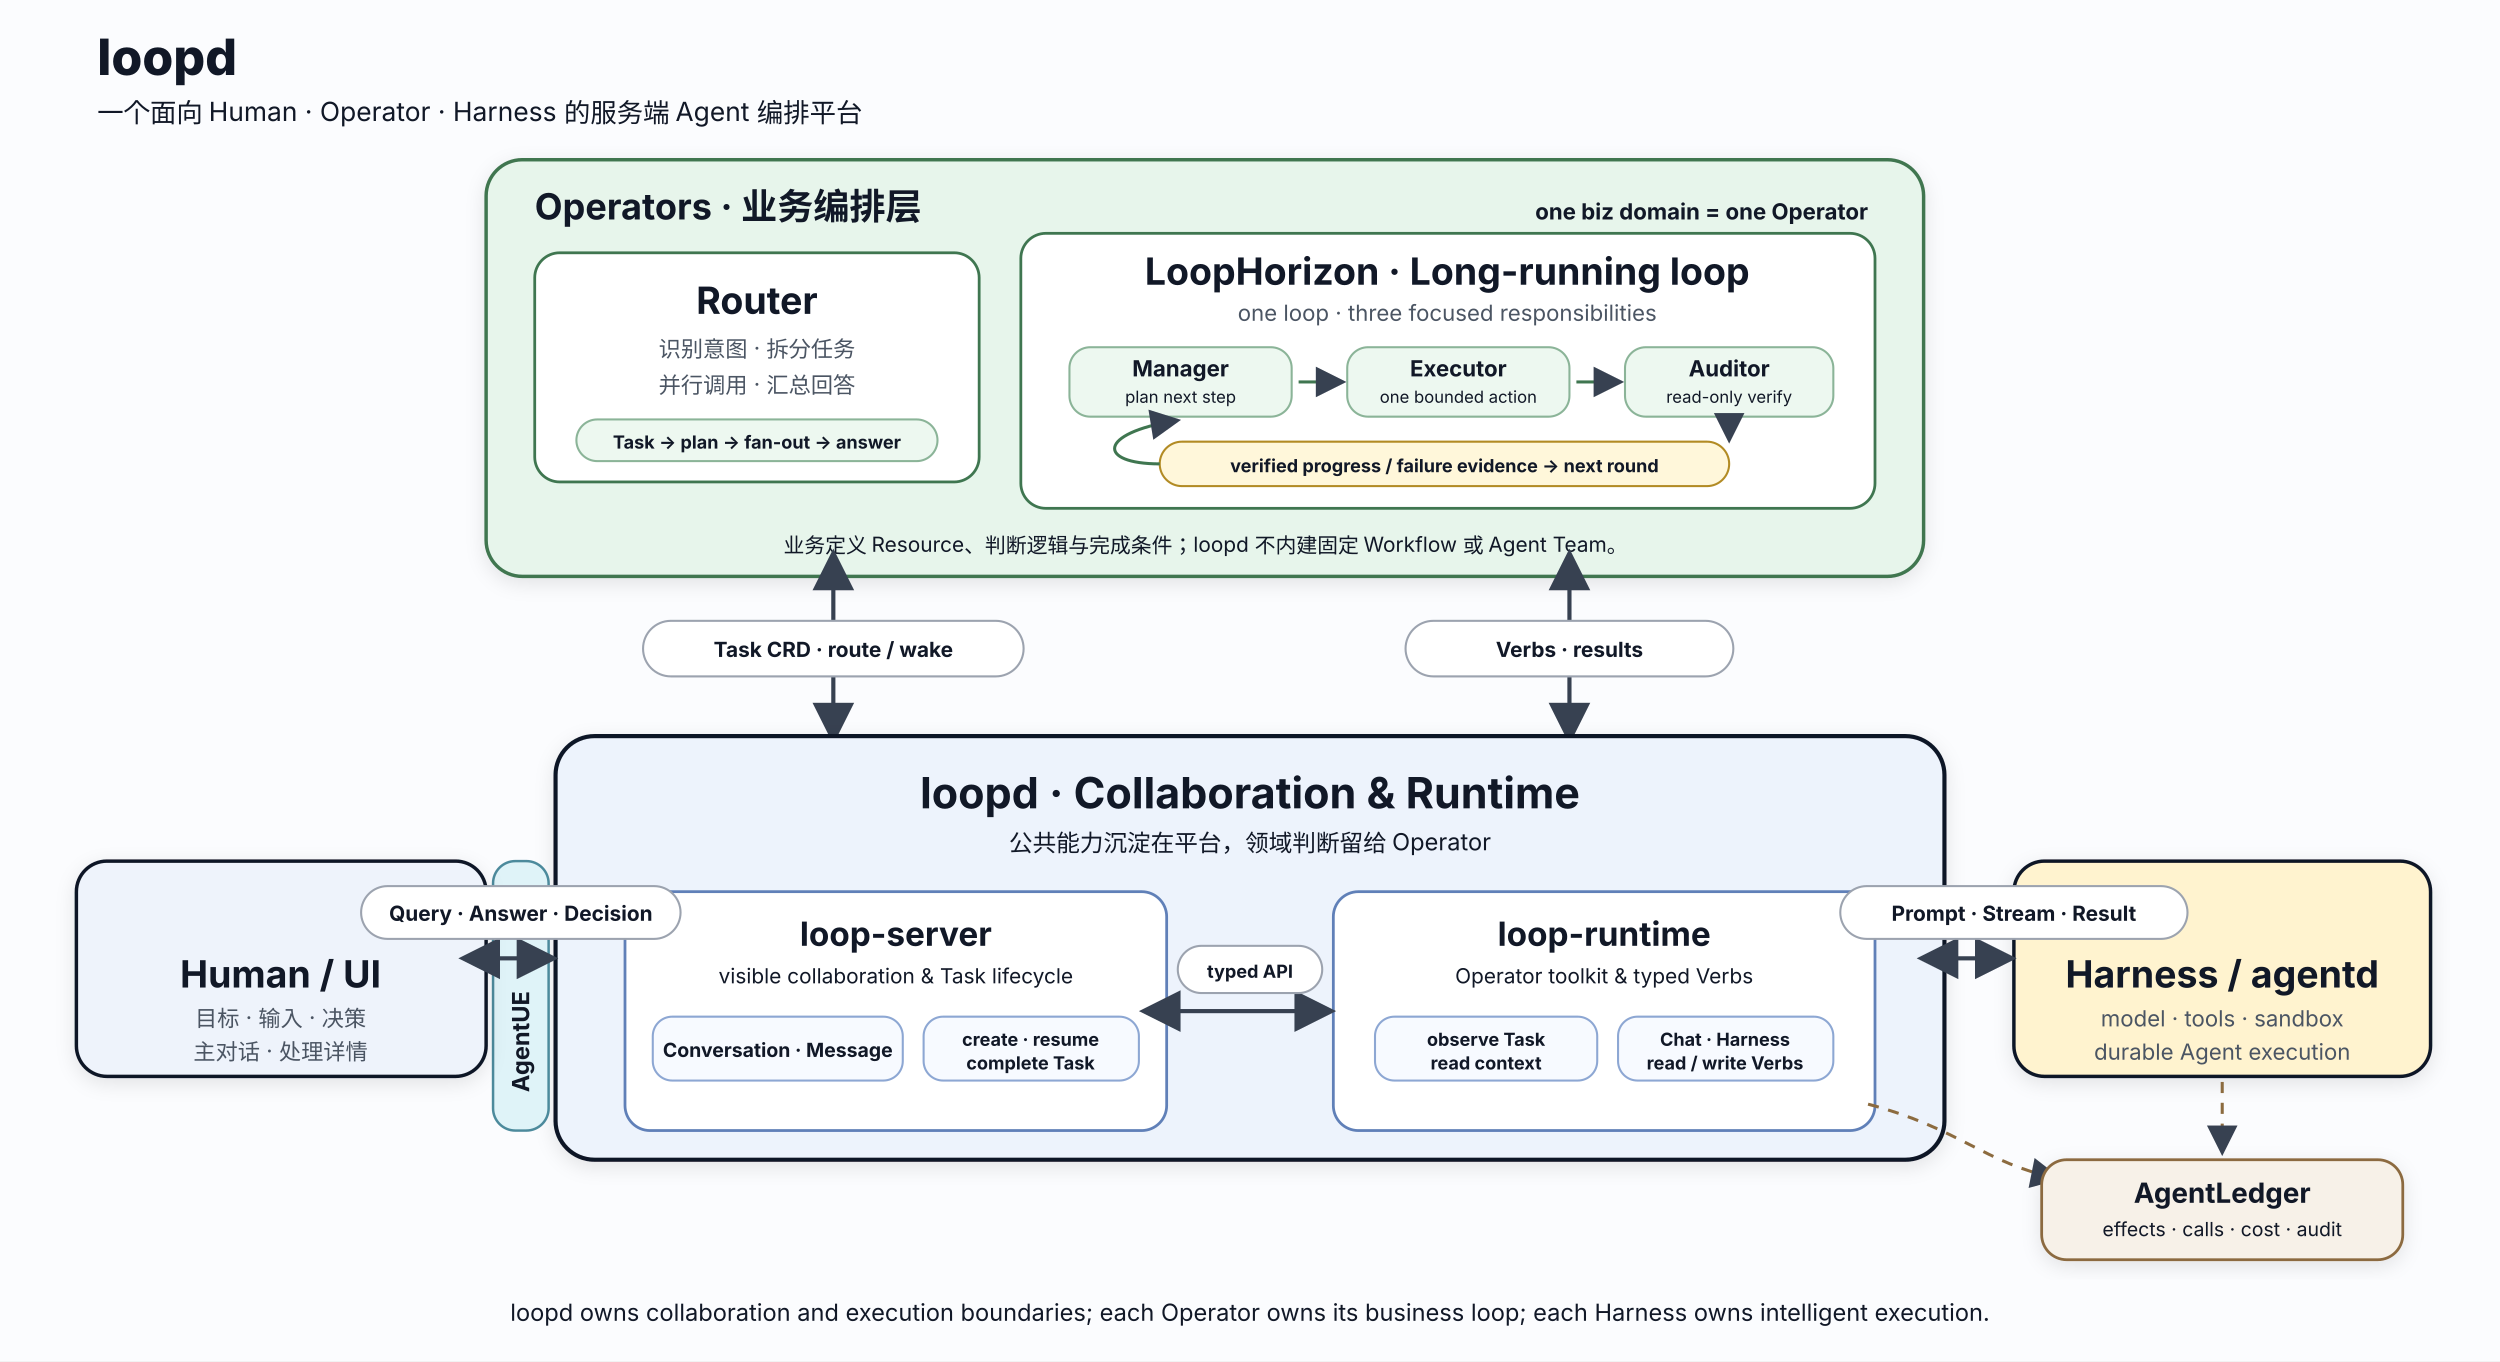
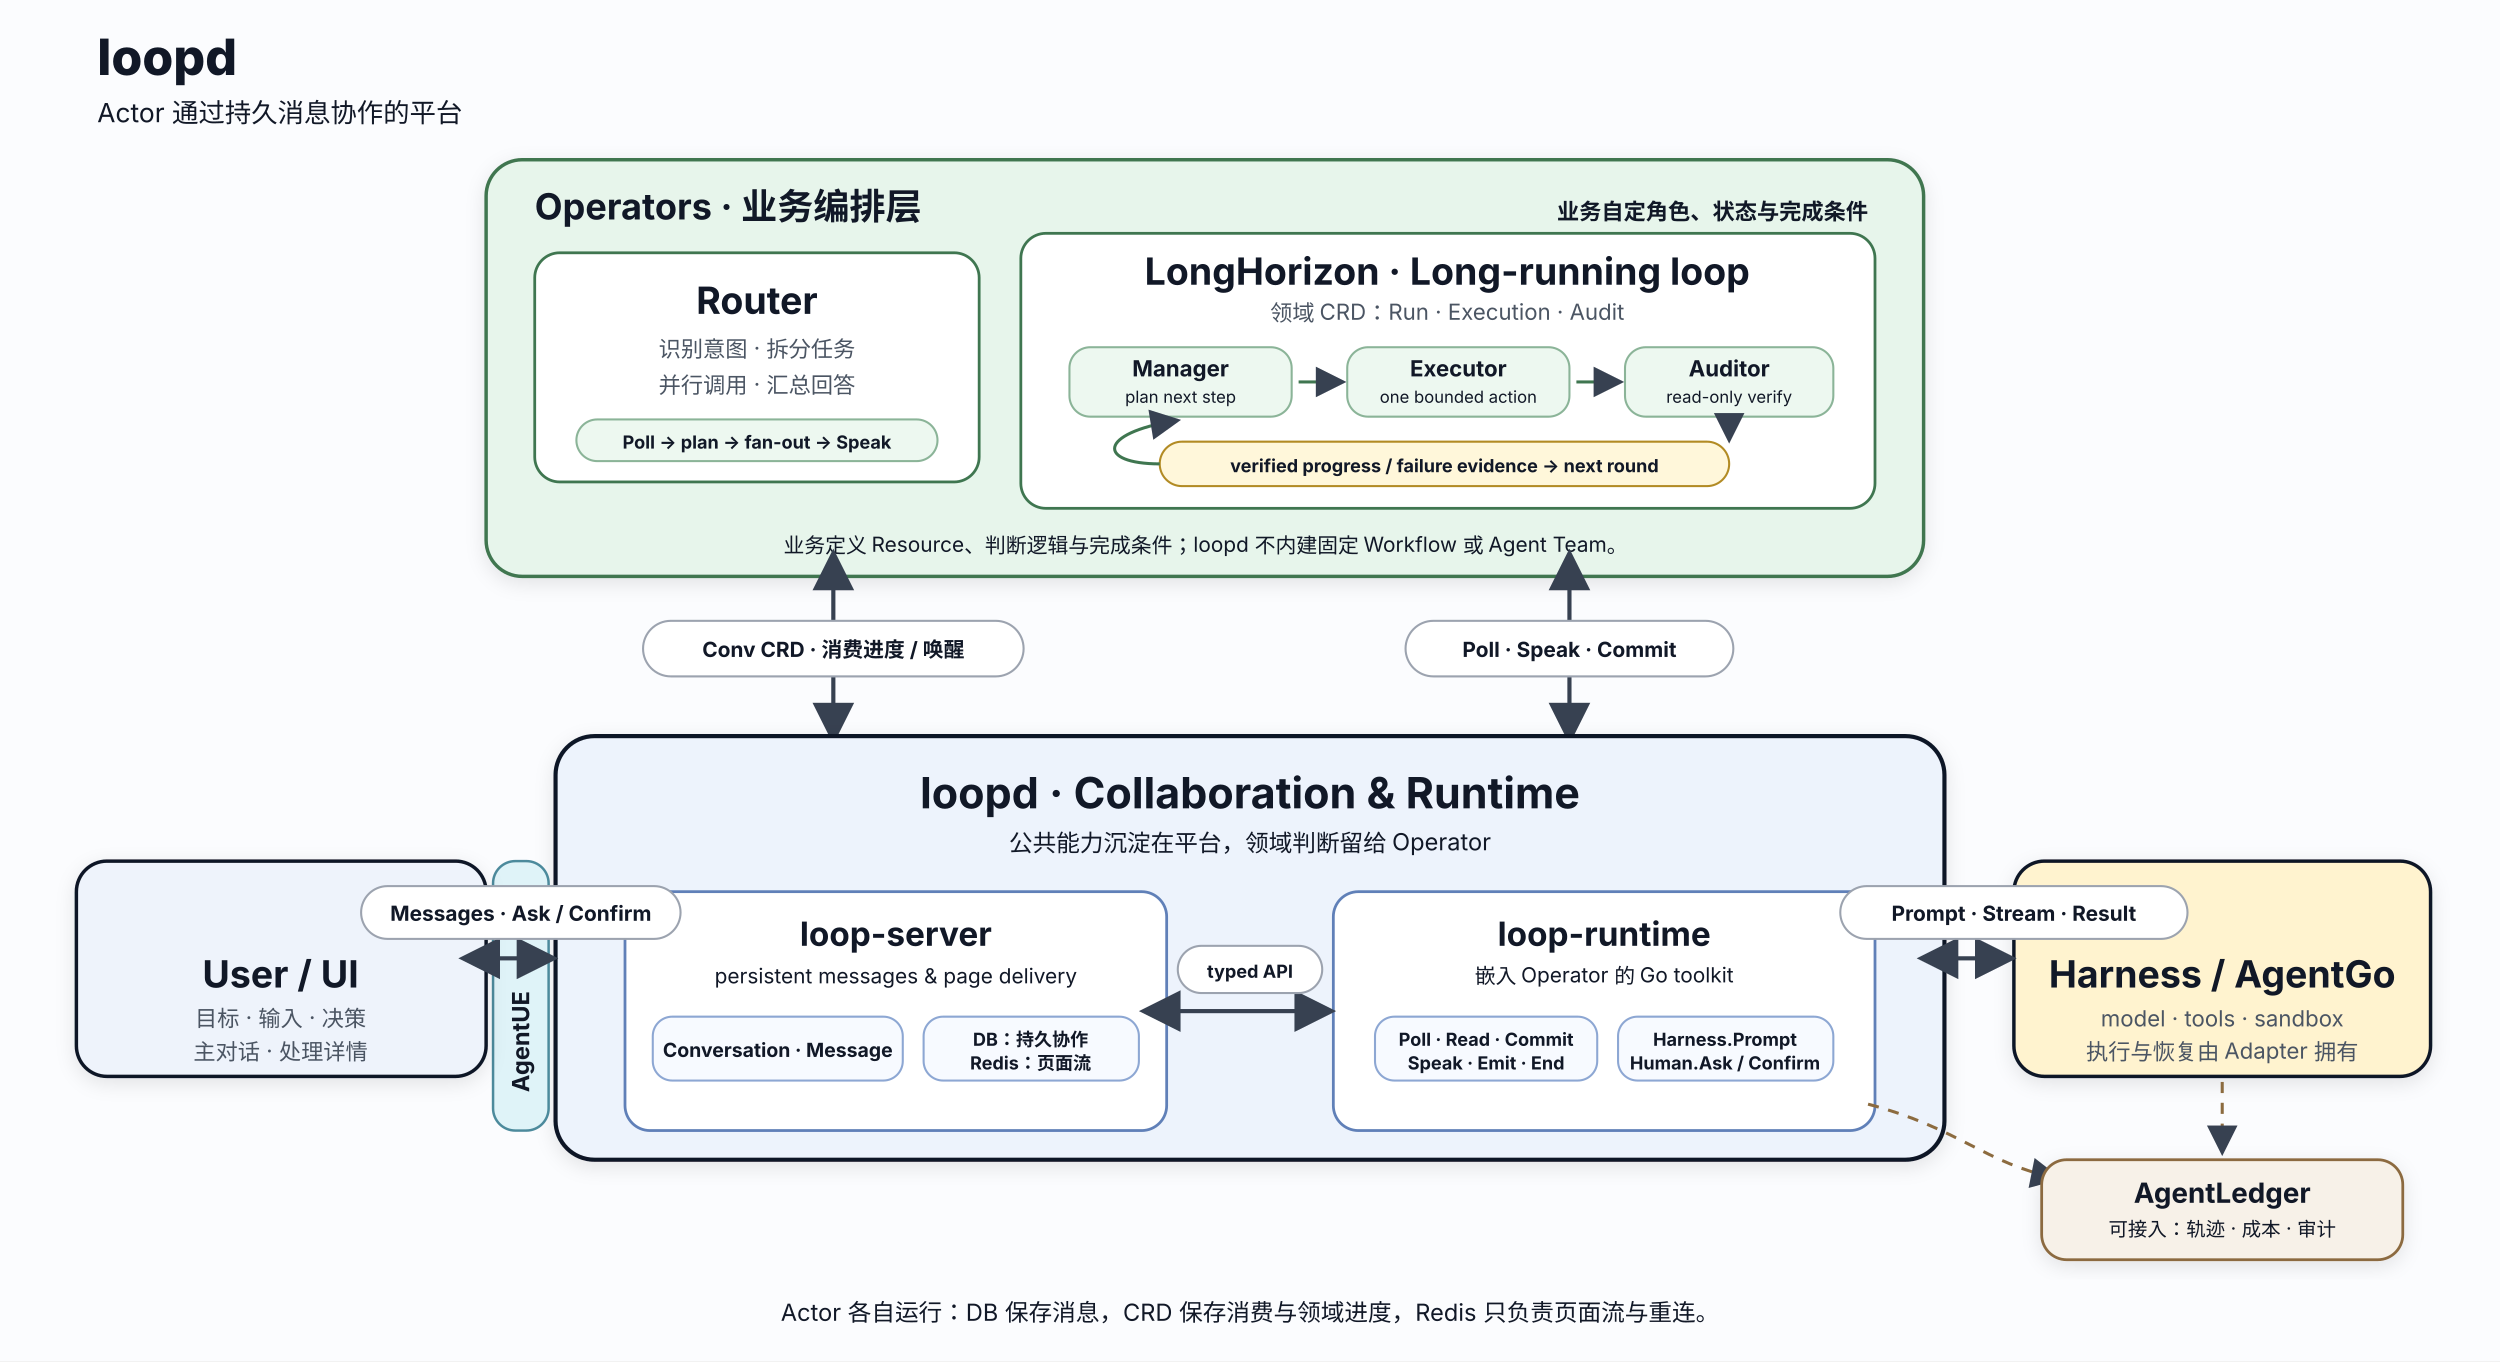
<svg xmlns="http://www.w3.org/2000/svg" width="1800" height="980" viewBox="0 0 1800 980" role="img" aria-labelledby="title desc">
  <defs>
    <filter id="shadow" x="-20%" y="-20%" width="140%" height="140%">
      <feDropShadow dx="0" dy="4" stdDeviation="7" flood-color="#111827" flood-opacity="0.10" />
    </filter>
    <marker id="arrow" markerWidth="10" markerHeight="10" refX="8" refY="5" orient="auto" markerUnits="strokeWidth">
      <path d="M 0 0 L 10 5 L 0 10 z" fill="#374151" />
    </marker>
    <marker id="arrow-start" markerWidth="10" markerHeight="10" refX="2" refY="5" orient="auto-start-reverse" markerUnits="strokeWidth">
      <path d="M 0 0 L 10 5 L 0 10 z" fill="#374151" />
    </marker>
    <style>
      text {
        font-family: Inter, ui-sans-serif, -apple-system, BlinkMacSystemFont, "Segoe UI", "PingFang SC", sans-serif;
        fill: #111827;
      }
      .actor {
        stroke: #111827;
        stroke-width: 2.5;
        filter: url(#shadow);
      }
      .actor-title {
        font-size: 27px;
        font-weight: 720;
        text-anchor: middle;
      }
      .actor-detail {
        font-size: 16px;
        fill: #4b5563;
        text-anchor: middle;
      }
      .port-line {
        stroke: #374151;
        stroke-width: 3;
        marker-start: url(#arrow-start);
        marker-end: url(#arrow);
      }
      .port-pill {
        fill: #ffffff;
        stroke: #9ca3af;
        stroke-width: 1.5;
      }
      .port-label {
        font-size: 15px;
        font-weight: 650;
        text-anchor: middle;
      }
      .operator-card {
        fill: #ffffff;
        stroke: #3f7650;
        stroke-width: 2;
      }
      .operator-node {
        fill: #edf8f0;
        stroke: #8bb498;
        stroke-width: 1.5;
      }
      .operator-flow {
        fill: none;
        stroke: #3f7650;
        stroke-width: 2.2;
        marker-end: url(#arrow);
      }
      .effect-pill {
        fill: #fff7da;
        stroke: #b28b24;
        stroke-width: 1.5;
      }
      .core-card {
        fill: #ffffff;
        stroke: #6080b8;
        stroke-width: 2;
      }
      .core-pill {
        fill: #f7faff;
        stroke: #8da7d3;
        stroke-width: 1.5;
      }
      .ledger-line {
        fill: none;
        stroke: #8c6b3f;
        stroke-width: 2.2;
        stroke-dasharray: 8 7;
        marker-end: url(#arrow);
      }
    </style>
  </defs>
  <rect width="1800" height="980" fill="#fbfcfe" />
  <text x="70" y="54" font-size="36" font-weight="760">loopd</text>
-   <text x="70" y="88" font-size="19" fill="#6b7280">一个面向 Human · Operator · Harness 的服务端 Agent 编排平台</text>
+   <text x="70" y="88" font-size="19" fill="#6b7280">Actor 通过持久消息协作的平台</text>
  <rect x="350" y="115" width="1035" height="300" rx="26" fill="#e7f5eb" stroke="#3f7650" stroke-width="2.5" filter="url(#shadow)" />
  <text x="385" y="158" font-size="26" font-weight="720">Operators · 业务编排层</text>
-   <text x="1345" y="158" font-size="16" fill="#3f7650" font-weight="650" text-anchor="end">one biz domain = one Operator</text>
+   <text x="1345" y="158" font-size="16" fill="#3f7650" font-weight="650" text-anchor="end">业务自定角色、状态与完成条件</text>
  <rect class="operator-card" x="385" y="182" width="320" height="165" rx="18" />
  <text class="actor-title" x="545" y="226">Router</text>
  <text class="actor-detail" x="545" y="257">识别意图 · 拆分任务</text>
  <text class="actor-detail" x="545" y="283">并行调用 · 汇总回答</text>
  <rect class="operator-node" x="415" y="302" width="260" height="30" rx="15" />
-   <text x="545" y="323" font-size="13" font-weight="650" text-anchor="middle">Task → plan → fan-out → answer</text>
+   <text x="545" y="323" font-size="13" font-weight="650" text-anchor="middle">Poll → plan → fan-out → Speak</text>
  <rect class="operator-card" x="735" y="168" width="615" height="198" rx="18" />
-   <text class="actor-title" x="1042" y="205">LoopHorizon · Long-running loop</text>
-   <text class="actor-detail" x="1042" y="231">one loop · three focused responsibilities</text>
+   <text class="actor-title" x="1042" y="205">LongHorizon · Long-running loop</text>
+   <text class="actor-detail" x="1042" y="231">领域 CRD：Run · Execution · Audit</text>
  <rect class="operator-node" x="770" y="250" width="160" height="50" rx="15" />
  <text x="850" y="271" font-size="16" font-weight="700" text-anchor="middle">Manager</text>
  <text x="850" y="290" font-size="12" fill="#4b5563" text-anchor="middle">plan next step</text>
  <line class="operator-flow" x1="935" y1="275" x2="965" y2="275" />
  <rect class="operator-node" x="970" y="250" width="160" height="50" rx="15" />
  <text x="1050" y="271" font-size="16" font-weight="700" text-anchor="middle">Executor</text>
  <text x="1050" y="290" font-size="12" fill="#4b5563" text-anchor="middle">one bounded action</text>
  <line class="operator-flow" x1="1135" y1="275" x2="1165" y2="275" />
  <rect class="operator-node" x="1170" y="250" width="150" height="50" rx="15" />
  <text x="1245" y="271" font-size="16" font-weight="700" text-anchor="middle">Auditor</text>
  <text x="1245" y="290" font-size="12" fill="#4b5563" text-anchor="middle">read-only verify</text>
  <line class="operator-flow" x1="1245" y1="303" x2="1245" y2="315" />
  <rect class="effect-pill" x="835" y="318" width="410" height="32" rx="16" />
  <text x="1040" y="340" font-size="13" font-weight="650" text-anchor="middle">verified progress / failure evidence → next round</text>
  <path class="operator-flow" d="M 835 334 C 790 334, 790 312, 846 303" />
  <text x="868" y="398" font-size="15" fill="#4b5563" text-anchor="middle">业务定义 Resource、判断逻辑与完成条件；loopd 不内建固定 Workflow 或 Agent Team。</text>
  <line class="port-line" x1="600" y1="419" x2="600" y2="530" />
  <rect class="port-pill" x="463" y="447" width="274" height="40" rx="20" />
-   <text class="port-label" x="600" y="473">Task CRD · route / wake</text>
+   <text class="port-label" x="600" y="473">Conv CRD · 消费进度 / 唤醒</text>
  <line class="port-line" x1="1130" y1="419" x2="1130" y2="530" />
  <rect class="port-pill" x="1012" y="447" width="236" height="40" rx="20" />
-   <text class="port-label" x="1130" y="473">Verbs · results</text>
+   <text class="port-label" x="1130" y="473">Poll · Speak · Commit</text>
  <rect x="400" y="530" width="1000" height="305" rx="28" fill="#edf3fc" stroke="#111827" stroke-width="3" filter="url(#shadow)" />
  <text x="900" y="582" font-size="31" font-weight="750" text-anchor="middle">loopd · Collaboration &amp; Runtime</text>
  <text x="900" y="613" font-size="17" fill="#4b5563" text-anchor="middle">公共能力沉淀在平台，领域判断留给 Operator</text>
  <rect class="core-card" x="450" y="642" width="390" height="172" rx="18" />
  <text x="645" y="681" font-size="24" font-weight="720" text-anchor="middle">loop-server</text>
-   <text x="645" y="708" font-size="15" fill="#4b5563" text-anchor="middle">visible collaboration &amp; Task lifecycle</text>
+   <text x="645" y="708" font-size="15" fill="#4b5563" text-anchor="middle">persistent messages &amp; page delivery</text>
  <rect class="core-pill" x="470" y="732" width="180" height="46" rx="14" />
  <text x="560" y="761" font-size="14" font-weight="650" text-anchor="middle">Conversation · Message</text>
  <rect class="core-pill" x="665" y="732" width="155" height="46" rx="14" />
-   <text x="742" y="753" font-size="13" font-weight="650" text-anchor="middle">create · resume</text>
-   <text x="742" y="770" font-size="13" font-weight="650" text-anchor="middle">complete Task</text>
+   <text x="742" y="753" font-size="13" font-weight="650" text-anchor="middle">DB：持久协作</text>
+   <text x="742" y="770" font-size="13" font-weight="650" text-anchor="middle">Redis：页面流</text>
  <rect class="core-card" x="960" y="642" width="390" height="172" rx="18" />
  <text x="1155" y="681" font-size="24" font-weight="720" text-anchor="middle">loop-runtime</text>
-   <text x="1155" y="708" font-size="15" fill="#4b5563" text-anchor="middle">Operator toolkit &amp; typed Verbs</text>
+   <text x="1155" y="708" font-size="15" fill="#4b5563" text-anchor="middle">嵌入 Operator 的 Go toolkit</text>
  <rect class="core-pill" x="990" y="732" width="160" height="46" rx="14" />
-   <text x="1070" y="753" font-size="13" font-weight="650" text-anchor="middle">observe Task</text>
-   <text x="1070" y="770" font-size="13" font-weight="650" text-anchor="middle">read context</text>
+   <text x="1070" y="753" font-size="13" font-weight="650" text-anchor="middle">Poll · Read · Commit</text>
+   <text x="1070" y="770" font-size="13" font-weight="650" text-anchor="middle">Speak · Emit · End</text>
  <rect class="core-pill" x="1165" y="732" width="155" height="46" rx="14" />
-   <text x="1242" y="753" font-size="13" font-weight="650" text-anchor="middle">Chat · Harness</text>
-   <text x="1242" y="770" font-size="13" font-weight="650" text-anchor="middle">read / write Verbs</text>
+   <text x="1242" y="753" font-size="13" font-weight="650" text-anchor="middle">Harness.Prompt</text>
+   <text x="1242" y="770" font-size="13" font-weight="650" text-anchor="middle">Human.Ask / Confirm</text>
  <line class="port-line" x1="844" y1="728" x2="956" y2="728" />
  <rect class="port-pill" x="848" y="681" width="104" height="34" rx="17" />
  <text x="900" y="704" font-size="13" font-weight="650" text-anchor="middle">typed API</text>
  <rect x="355" y="620" width="40" height="194" rx="16" fill="#dff3f8" stroke="#4c8a9c" stroke-width="1.8" />
  <text x="375" y="756" font-size="17" font-weight="700" text-anchor="middle" transform="rotate(-90 375 750)">AgentUE</text>
  <rect class="actor" x="55" y="620" width="295" height="155" rx="22" fill="#eef3fb" />
-   <text class="actor-title" x="202" y="711">Human / UI</text>
+   <text class="actor-title" x="202" y="711">User / UI</text>
  <text class="actor-detail" x="202" y="739">目标 · 输入 · 决策</text>
  <text class="actor-detail" x="202" y="763">主对话 · 处理详情</text>
  <line class="port-line" x1="354" y1="690" x2="396" y2="690" />
  <rect class="port-pill" x="260" y="638" width="230" height="38" rx="19" />
-   <text class="port-label" x="375" y="663">Query · Answer · Decision</text>
+   <text class="port-label" x="375" y="663">Messages · Ask / Confirm</text>
  <rect class="actor" x="1450" y="620" width="300" height="155" rx="22" fill="#fff3cf" />
-   <text class="actor-title" x="1600" y="711">Harness / agentd</text>
+   <text class="actor-title" x="1600" y="711">Harness / AgentGo</text>
  <text class="actor-detail" x="1600" y="739">model · tools · sandbox</text>
-   <text class="actor-detail" x="1600" y="763">durable Agent execution</text>
+   <text class="actor-detail" x="1600" y="763">执行与恢复由 Adapter 拥有</text>
  <line class="port-line" x1="1404" y1="690" x2="1446" y2="690" />
  <rect class="port-pill" x="1325" y="638" width="250" height="38" rx="19" />
  <text class="port-label" x="1450" y="663">Prompt · Stream · Result</text>
  <path class="ledger-line" d="M 1345 795 C 1410 812, 1430 838, 1480 848" />
  <line class="ledger-line" x1="1600" y1="779" x2="1600" y2="828" />
  <rect x="1470" y="835" width="260" height="72" rx="18" fill="#f7f1e8" stroke="#8c6b3f" stroke-width="2" filter="url(#shadow)" />
  <text x="1600" y="866" font-size="20" font-weight="700" text-anchor="middle">AgentLedger</text>
-   <text x="1600" y="890" font-size="14" fill="#4b5563" text-anchor="middle">effects · calls · cost · audit</text>
-   <text x="900" y="951" font-size="17" fill="#6b7280" text-anchor="middle">loopd owns collaboration and execution boundaries; each Operator owns its business loop; each Harness owns intelligent execution.</text>
+   <text x="1600" y="890" font-size="14" fill="#4b5563" text-anchor="middle">可接入：轨迹 · 成本 · 审计</text>
+   <text x="900" y="951" font-size="17" fill="#6b7280" text-anchor="middle">Actor 各自运行：DB 保存消息，CRD 保存消费与领域进度，Redis 只负责页面流与重连。</text>
</svg>
